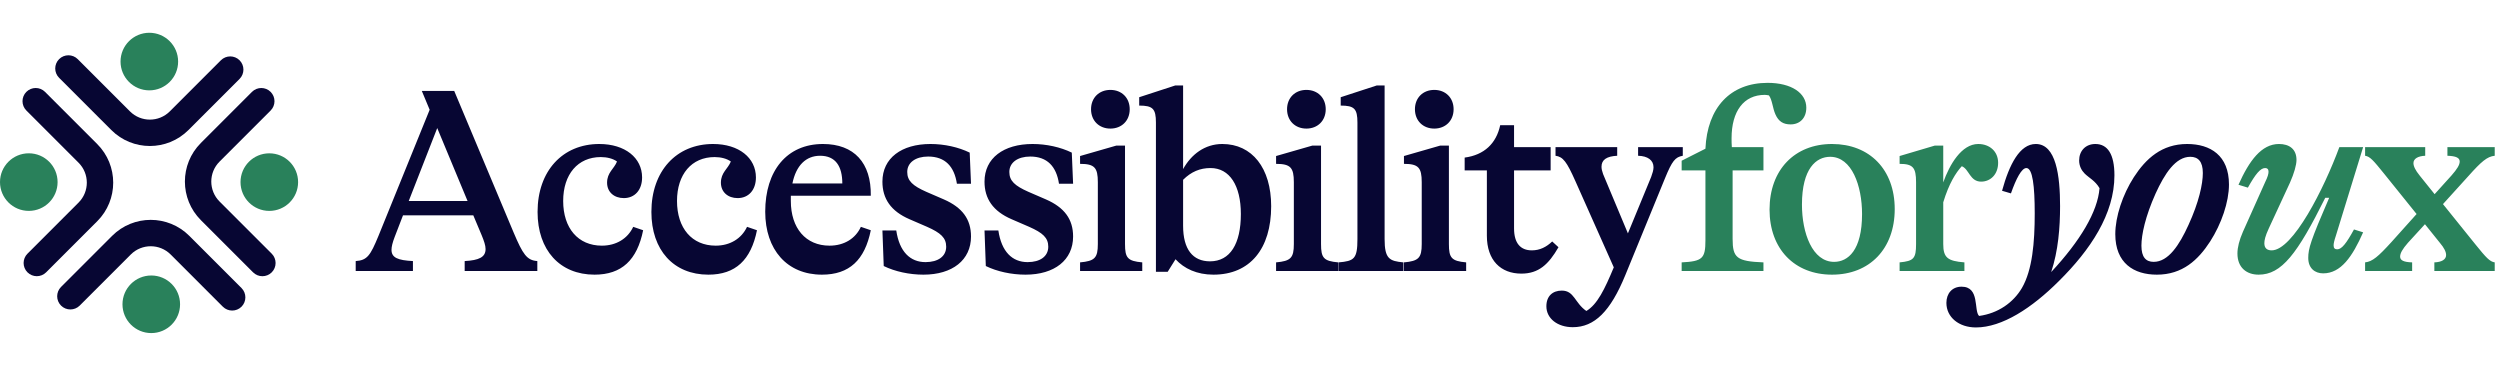
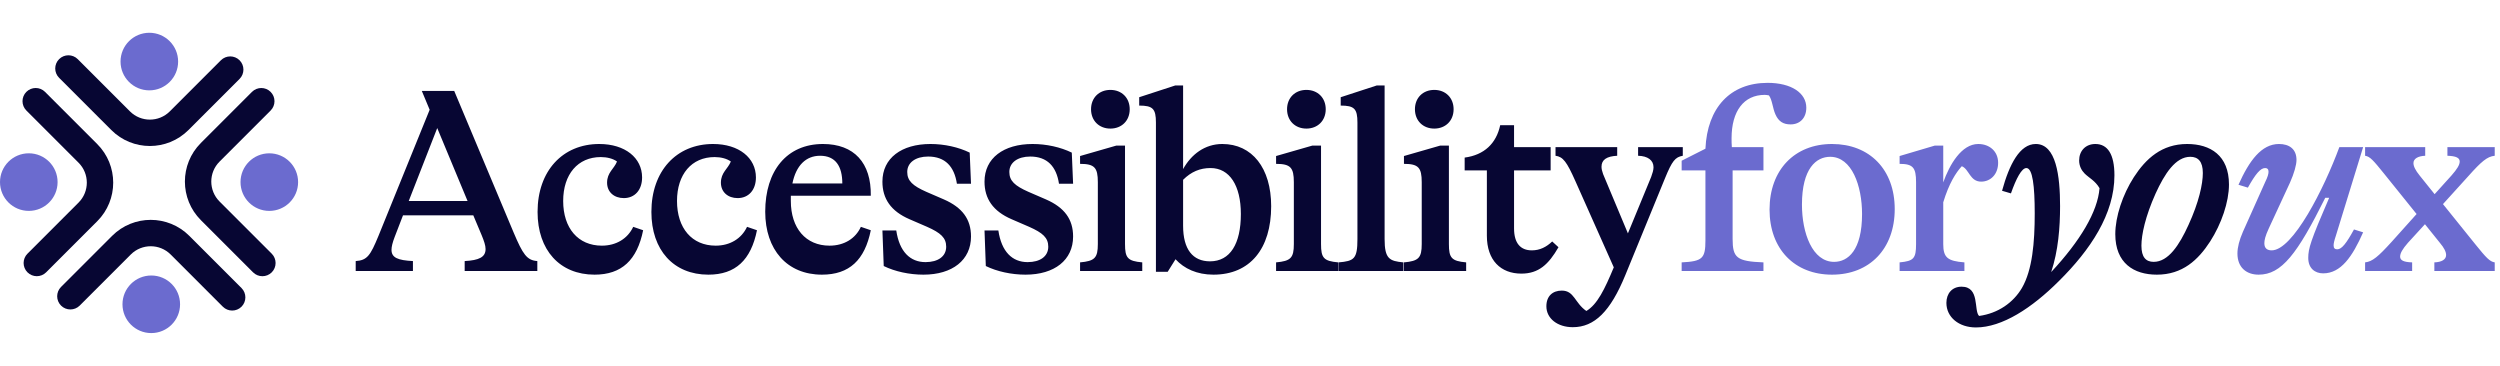
<svg xmlns="http://www.w3.org/2000/svg" width="369" height="54" viewBox="0 0 369 54" fill="none">
-   <path d="M8.723 8.73C9.483 7.97 10.716 7.97 11.476 8.731L19.18 16.437C20.805 18.062 23.441 18.062 25.066 16.437L32.606 8.896C33.367 8.136 34.599 8.136 35.36 8.896C36.12 9.657 36.12 10.889 35.36 11.65L27.819 19.19C24.673 22.336 19.572 22.336 16.426 19.19L16.426 19.19L8.722 11.484C7.962 10.723 7.962 9.491 8.723 8.73Z" fill="#070633" />
+   <path d="M8.723 8.731C9.483 7.97 10.716 7.971 11.476 8.731L19.18 16.437C20.805 18.062 23.441 18.062 25.066 16.437L32.606 8.896C33.367 8.136 34.599 8.136 35.36 8.896C36.12 9.657 36.12 10.89 35.36 11.65L27.819 19.19C24.673 22.336 19.572 22.336 16.426 19.19L16.426 19.19L8.722 11.484C7.962 10.724 7.962 9.491 8.723 8.731Z" fill="#070633" />
  <path d="M3.893 13.559C4.653 12.799 5.886 12.799 6.646 13.559L14.35 21.263C17.495 24.409 17.495 29.51 14.35 32.656L6.809 40.196C6.049 40.956 4.816 40.956 4.056 40.196C3.295 39.436 3.295 38.203 4.056 37.443L11.596 29.902C13.221 28.277 13.221 25.641 11.596 24.016L3.893 16.312C3.132 15.552 3.132 14.319 3.893 13.559Z" fill="#070633" />
  <path d="M16.55 34.812C19.696 31.666 24.797 31.666 27.943 34.812L35.647 42.516C36.407 43.276 36.407 44.509 35.647 45.269C34.886 46.029 33.654 46.029 32.893 45.269L25.19 37.565C23.565 35.94 20.929 35.94 19.304 37.565L11.763 45.106C11.003 45.866 9.77 45.866 9.01 45.106C8.249 44.346 8.249 43.113 9.01 42.352L16.55 34.812Z" fill="#070633" />
-   <path d="M37.191 13.561C37.951 12.801 39.184 12.801 39.944 13.561C40.705 14.322 40.705 15.554 39.944 16.315L32.404 23.855C30.779 25.48 30.779 28.116 32.404 29.741L40.108 37.445C40.868 38.205 40.868 39.438 40.108 40.198C39.347 40.959 38.114 40.959 37.354 40.198L29.65 32.495C26.505 29.349 26.505 24.247 29.65 21.102L37.191 13.561Z" fill="#070633" />
-   <path d="M22.041 13.337C24.389 13.337 26.291 11.434 26.291 9.087C26.291 6.74 24.389 4.837 22.041 4.837C19.694 4.837 17.791 6.74 17.791 9.087C17.791 11.434 19.694 13.337 22.041 13.337Z" fill="#29815B" />
-   <path d="M39.75 31.13C42.097 31.13 44 29.227 44 26.88C44 24.532 42.097 22.63 39.75 22.63C37.403 22.63 35.5 24.532 35.5 26.88C35.5 29.227 37.403 31.13 39.75 31.13Z" fill="#29815B" />
-   <path d="M22.328 49.163C24.676 49.163 26.578 47.26 26.578 44.913C26.578 42.565 24.676 40.662 22.328 40.662C19.981 40.662 18.078 42.565 18.078 44.913C18.078 47.26 19.981 49.163 22.328 49.163Z" fill="#29815B" />
-   <path d="M4.25 31.128C6.598 31.128 8.5 29.225 8.5 26.877C8.5 24.53 6.598 22.627 4.25 22.627C1.903 22.627 0 24.53 0 26.877C0 29.225 1.903 31.128 4.25 31.128Z" fill="#29815B" />
+   <path d="M37.191 13.562C37.951 12.801 39.184 12.801 39.944 13.562C40.705 14.322 40.705 15.555 39.944 16.315L32.404 23.855C30.779 25.48 30.779 28.116 32.404 29.741L40.108 37.445C40.868 38.206 40.868 39.438 40.108 40.199C39.347 40.959 38.114 40.959 37.354 40.199L29.65 32.495C26.505 29.349 26.505 24.248 29.65 21.102L37.191 13.562Z" fill="#070633" />
+   <path d="M22.041 13.337C24.389 13.337 26.291 11.434 26.291 9.087C26.291 6.74 24.389 4.837 22.041 4.837C19.694 4.837 17.791 6.74 17.791 9.087C17.791 11.434 19.694 13.337 22.041 13.337Z" fill="#6B6BCF" />
+   <path d="M39.75 31.13C42.097 31.13 44 29.227 44 26.88C44 24.532 42.097 22.629 39.75 22.629C37.403 22.629 35.5 24.532 35.5 26.88C35.5 29.227 37.403 31.13 39.75 31.13Z" fill="#6B6BCF" />
+   <path d="M22.328 49.163C24.676 49.163 26.578 47.26 26.578 44.913C26.578 42.566 24.676 40.663 22.328 40.663C19.981 40.663 18.078 42.566 18.078 44.913C18.078 47.26 19.981 49.163 22.328 49.163Z" fill="#6B6BCF" />
+   <path d="M4.25 31.128C6.598 31.128 8.5 29.225 8.5 26.878C8.5 24.53 6.598 22.627 4.25 22.627C1.903 22.627 0 24.53 0 26.878C0 29.225 1.903 31.128 4.25 31.128Z" fill="#6B6BCF" />
  <path d="M67.043 13.424L75.799 34.291C77.187 37.57 77.766 38.419 79.309 38.534V40H68.586V38.534C70.707 38.419 71.671 37.956 71.671 36.76C71.671 36.22 71.44 35.564 71.093 34.716L69.859 31.784H59.483L58.249 34.986C57.94 35.796 57.786 36.413 57.786 36.876C57.786 38.033 58.711 38.419 60.949 38.534V40H52.501V38.534C54.199 38.419 54.661 37.724 55.857 34.831L63.417 16.201L62.26 13.424H67.043ZM64.536 18.901L60.331 29.663H69.01L64.536 18.901ZM87.753 40.54C82.623 40.54 79.345 36.914 79.345 31.283C79.345 25.227 83.048 21.254 88.448 21.254C92.266 21.254 94.773 23.299 94.773 26.191C94.773 28.043 93.693 29.239 92.073 29.239C90.646 29.239 89.605 28.351 89.605 26.963C89.605 25.459 90.646 24.919 91.07 23.839C90.492 23.414 89.605 23.183 88.679 23.183C85.285 23.183 83.125 25.729 83.125 29.663C83.125 33.674 85.323 36.259 88.833 36.259C90.955 36.259 92.652 35.217 93.462 33.481L94.928 33.983C94.04 38.38 91.765 40.54 87.753 40.54ZM104.554 40.54C99.424 40.54 96.146 36.914 96.146 31.283C96.146 25.227 99.849 21.254 105.249 21.254C109.067 21.254 111.574 23.299 111.574 26.191C111.574 28.043 110.494 29.239 108.874 29.239C107.447 29.239 106.406 28.351 106.406 26.963C106.406 25.459 107.447 24.919 107.872 23.839C107.293 23.414 106.406 23.183 105.48 23.183C102.086 23.183 99.926 25.729 99.926 29.663C99.926 33.674 102.124 36.259 105.634 36.259C107.756 36.259 109.453 35.217 110.263 33.481L111.729 33.983C110.842 38.38 108.566 40.54 104.554 40.54ZM128.53 28.891H116.727V29.663C116.727 33.674 118.926 36.259 122.436 36.259C124.634 36.259 126.293 35.179 127.064 33.481L128.53 33.983C127.643 38.38 125.367 40.54 121.317 40.54C116.187 40.54 112.947 36.876 112.947 31.244C112.947 25.189 116.149 21.254 121.471 21.254C126.061 21.254 128.607 24.031 128.53 28.891ZM121.047 22.99C118.964 22.99 117.499 24.417 116.959 27.079H124.326C124.326 24.533 123.323 22.99 121.047 22.99ZM136.301 40.54C134.218 40.54 132.097 40.077 130.438 39.267L130.245 34.021H132.289C132.752 37.146 134.334 38.689 136.609 38.689C138.461 38.689 139.657 37.84 139.657 36.413C139.657 35.101 138.847 34.369 136.841 33.481L134.257 32.363C131.479 31.167 130.245 29.316 130.245 26.809C130.245 23.337 133.061 21.254 137.342 21.254C139.387 21.254 141.469 21.717 143.128 22.527L143.321 27.117H141.238C140.852 24.571 139.502 23.106 136.995 23.106C135.144 23.106 133.909 23.993 133.909 25.381C133.909 26.693 134.719 27.426 136.725 28.313L139.309 29.431C142.048 30.627 143.321 32.363 143.321 34.909C143.321 38.38 140.582 40.54 136.301 40.54ZM151.369 40.54C149.286 40.54 147.165 40.077 145.506 39.267L145.314 34.021H147.358C147.821 37.146 149.402 38.689 151.678 38.689C153.529 38.689 154.725 37.84 154.725 36.413C154.725 35.101 153.915 34.369 151.909 33.481L149.325 32.363C146.548 31.167 145.314 29.316 145.314 26.809C145.314 23.337 148.129 21.254 152.411 21.254C154.455 21.254 156.538 21.717 158.196 22.527L158.389 27.117H156.306C155.921 24.571 154.571 23.106 152.064 23.106C150.212 23.106 148.978 23.993 148.978 25.381C148.978 26.693 149.788 27.426 151.794 28.313L154.378 29.431C157.116 30.627 158.389 32.363 158.389 34.909C158.389 38.38 155.651 40.54 151.369 40.54ZM163.892 18.979C162.234 18.979 161.038 17.821 161.038 16.124C161.038 14.427 162.234 13.27 163.892 13.27C165.551 13.27 166.746 14.427 166.746 16.124C166.746 17.821 165.551 18.979 163.892 18.979ZM168.598 40H159.418V38.727C161.578 38.534 162.041 38.071 162.041 36.027V26.886C162.041 24.726 161.539 24.186 159.418 24.186V23.029L164.779 21.486H166.052V36.027C166.052 38.071 166.438 38.534 168.598 38.727V40ZM180.412 21.254C184.809 21.254 187.625 24.803 187.625 30.434C187.625 36.721 184.501 40.54 179.101 40.54C176.671 40.54 174.781 39.653 173.508 38.264L172.351 40.116H170.615V18.091C170.615 16.047 170.152 15.584 168.146 15.584V14.35L173.469 12.614H174.626V24.957C175.822 22.797 177.828 21.254 180.412 21.254ZM178.599 38.573C181.569 38.573 183.151 35.989 183.151 31.591C183.151 27.387 181.492 24.803 178.676 24.803C177.134 24.803 175.822 25.343 174.626 26.539V33.327C174.626 36.799 176.054 38.573 178.599 38.573ZM192.824 18.979C191.165 18.979 189.969 17.821 189.969 16.124C189.969 14.427 191.165 13.27 192.824 13.27C194.482 13.27 195.678 14.427 195.678 16.124C195.678 17.821 194.482 18.979 192.824 18.979ZM197.529 40H188.349V38.727C190.509 38.534 190.972 38.071 190.972 36.027V26.886C190.972 24.726 190.471 24.186 188.349 24.186V23.029L193.711 21.486H194.984V36.027C194.984 38.071 195.369 38.534 197.529 38.727V40ZM204.368 35.294C204.368 38.226 205.101 38.534 207.145 38.727V40H197.579V38.727C199.855 38.534 200.357 38.226 200.357 35.294V18.091C200.357 16.047 199.894 15.584 197.888 15.584V14.35L203.211 12.614H204.368V35.294ZM211.698 18.979C210.039 18.979 208.844 17.821 208.844 16.124C208.844 14.427 210.039 13.27 211.698 13.27C213.357 13.27 214.552 14.427 214.552 16.124C214.552 17.821 213.357 18.979 211.698 18.979ZM216.404 40H207.224V38.727C209.384 38.534 209.847 38.071 209.847 36.027V26.886C209.847 24.726 209.345 24.186 207.224 24.186V23.029L212.585 21.486H213.858V36.027C213.858 38.071 214.244 38.534 216.404 38.727V40ZM229.105 35.641L230.031 36.49C228.565 39.036 227.1 40.386 224.554 40.386C221.507 40.386 219.462 38.419 219.462 34.793V25.15H216.184V23.26C219.077 22.874 220.851 21.177 221.43 18.477H223.474V21.717H228.874V25.15H223.474V33.713C223.474 35.911 224.438 36.953 226.097 36.953C227.292 36.953 228.257 36.451 229.105 35.641ZM241.783 22.99V21.717H248.379V22.99C247.261 23.183 246.798 23.761 245.756 26.307L239.893 40.617C237.695 45.979 235.342 48.293 232.141 48.293C229.903 48.293 228.245 47.02 228.245 45.207C228.245 43.703 229.171 42.893 230.521 42.893C232.372 42.893 232.411 44.706 234.146 45.901C235.766 44.937 236.846 42.7 238.196 39.46L232.526 26.731C231.253 23.877 230.713 23.144 229.595 22.99V21.717H238.698V22.99C237.155 23.067 236.383 23.569 236.383 24.61C236.383 24.919 236.461 25.266 236.615 25.69L240.279 34.446L243.712 26.114C243.905 25.574 244.059 25.111 244.059 24.687C244.059 23.646 243.211 23.029 241.783 22.99ZM309.274 21.254C311.087 21.254 312.09 22.759 312.09 25.883C312.09 31.63 308.502 36.914 303.912 41.466C299.901 45.477 295.504 48.331 291.647 48.331C289.14 48.331 287.288 46.827 287.288 44.706C287.288 43.317 288.137 42.314 289.525 42.314C292.264 42.314 291.3 45.824 292.11 46.634C294.925 46.249 297.162 44.667 298.435 42.507C299.978 39.846 300.325 35.796 300.325 31.514C300.325 27.464 300.017 24.803 299.091 24.803C298.397 24.803 297.587 26.346 296.815 28.544L295.504 28.159C296.584 24.224 298.127 21.254 300.48 21.254C303.488 21.254 304.067 25.96 304.067 30.434C304.067 33.559 303.797 37.03 302.755 40.154C307.037 35.564 309.621 31.244 309.891 27.773C309.235 26.654 308.348 26.269 307.692 25.613C307.23 25.15 306.882 24.494 306.882 23.684C306.882 22.296 307.808 21.254 309.274 21.254ZM318.35 40.54C314.956 40.54 312.217 38.843 312.217 34.561C312.217 31.977 313.297 28.737 314.956 26.153C316.73 23.414 319.083 21.254 322.824 21.254C326.257 21.254 328.996 22.951 328.996 27.233C328.996 29.817 327.877 33.057 326.218 35.641C324.444 38.38 322.13 40.54 318.35 40.54ZM317.887 38.65C320.047 38.65 321.667 36.181 323.017 33.211C324.56 29.856 325.138 27.156 325.138 25.536C325.138 23.839 324.444 23.144 323.287 23.144C321.127 23.144 319.507 25.613 318.157 28.583C316.653 31.939 316.074 34.639 316.074 36.259C316.074 37.956 316.73 38.65 317.887 38.65Z" fill="#070633" />
-   <path d="M260.902 12.229C264.412 12.229 266.611 13.733 266.611 15.893C266.611 17.436 265.647 18.361 264.297 18.361C263.217 18.361 262.522 17.937 262.059 16.896C261.635 15.97 261.597 14.774 261.095 14.08C260.864 14.041 260.671 14.003 260.478 14.003C257.392 14.003 255.579 16.394 255.579 20.406C255.579 20.791 255.579 21.216 255.618 21.717H260.285V25.15H255.734V35.256C255.734 38.071 256.351 38.573 260.285 38.727V40H248.212V38.727C251.298 38.573 251.722 38.149 251.722 35.449V25.15H248.212V23.723L251.722 21.949C251.992 15.893 255.387 12.229 260.902 12.229ZM270.403 40.54C264.888 40.54 261.185 36.76 261.185 30.936C261.185 25.073 264.888 21.254 270.403 21.254C275.958 21.254 279.661 25.034 279.661 30.859C279.661 36.721 275.958 40.54 270.403 40.54ZM270.712 38.65C272.756 38.65 274.839 36.953 274.839 31.591C274.839 27.426 273.335 23.144 270.133 23.144C268.089 23.144 265.968 24.841 265.968 30.203C265.968 34.407 267.511 38.65 270.712 38.65ZM291.991 21.254C293.65 21.254 294.923 22.334 294.923 24.031C294.923 25.729 293.804 26.809 292.416 26.809C290.757 26.809 290.641 24.957 289.561 24.533C288.674 25.497 287.671 27.079 286.823 29.856V36.027C286.823 38.033 287.479 38.534 289.947 38.727V40H280.381V38.727C282.464 38.534 282.811 38.149 282.811 36.027V26.886C282.811 24.726 282.349 24.186 280.381 24.186V23.029L285.589 21.486H286.823V26.924C287.749 24.301 289.523 21.254 291.991 21.254ZM333.37 40.54C331.595 40.54 330.245 39.499 330.245 37.416C330.245 36.529 330.515 35.449 331.055 34.214L334.334 26.886C334.72 26.114 334.835 25.651 334.835 25.343C334.835 24.957 334.642 24.803 334.334 24.803C333.64 24.803 332.907 25.69 331.788 27.696L330.4 27.271C331.981 23.723 333.794 21.254 336.378 21.254C337.882 21.254 338.962 21.987 338.962 23.607C338.962 24.34 338.615 25.574 337.998 26.963L334.874 33.713C334.334 34.87 334.218 35.487 334.218 35.911C334.218 36.683 334.681 36.953 335.298 36.953C338.422 36.953 343.012 27.889 345.288 21.717H348.798L344.787 34.754C344.517 35.564 344.44 35.95 344.44 36.22C344.44 36.644 344.632 36.799 344.98 36.799C345.635 36.799 346.33 35.911 347.448 33.867L348.798 34.291C347.217 37.879 345.52 40.347 342.897 40.347C341.701 40.347 340.698 39.614 340.698 38.071C340.698 36.683 341.045 35.526 343.784 29.2H343.205C339.078 37.493 336.764 40.54 333.37 40.54ZM368.221 21.717V22.99C367.102 23.106 366.253 23.839 364.325 25.999L360.583 30.126L365.366 36.066C366.986 38.071 367.488 38.611 368.221 38.727V40H359.311V38.727C360.391 38.689 361.046 38.303 361.046 37.647C361.046 37.184 360.776 36.606 360.121 35.834L357.922 33.096L355.415 35.834C354.605 36.76 354.258 37.377 354.258 37.879C354.258 38.419 354.759 38.689 356.032 38.727V40H349.089V38.727C350.169 38.611 351.018 37.879 352.985 35.719L356.688 31.591L351.905 25.651C350.285 23.646 349.822 23.106 349.089 22.99V21.717H357.961V22.99C356.919 23.029 356.225 23.414 356.225 24.07C356.225 24.533 356.495 25.111 357.151 25.921L359.349 28.66L361.856 25.883C362.666 24.957 363.052 24.34 363.052 23.839C363.052 23.299 362.512 23.029 361.239 22.99V21.717H368.221Z" fill="#29815B" />
+   <path d="M260.902 12.229C264.412 12.229 266.611 13.733 266.611 15.893C266.611 17.436 265.647 18.361 264.297 18.361C263.217 18.361 262.522 17.937 262.059 16.896C261.635 15.97 261.597 14.774 261.095 14.08C260.864 14.041 260.671 14.003 260.478 14.003C257.392 14.003 255.579 16.394 255.579 20.406C255.579 20.791 255.579 21.216 255.618 21.717H260.285V25.15H255.734V35.256C255.734 38.071 256.351 38.573 260.285 38.727V40H248.212V38.727C251.298 38.573 251.722 38.149 251.722 35.449V25.15H248.212V23.723L251.722 21.949C251.992 15.893 255.387 12.229 260.902 12.229ZM270.403 40.54C264.888 40.54 261.185 36.76 261.185 30.936C261.185 25.073 264.888 21.254 270.403 21.254C275.958 21.254 279.661 25.034 279.661 30.859C279.661 36.721 275.958 40.54 270.403 40.54ZM270.712 38.65C272.756 38.65 274.839 36.953 274.839 31.591C274.839 27.426 273.335 23.144 270.133 23.144C268.089 23.144 265.968 24.841 265.968 30.203C265.968 34.407 267.511 38.65 270.712 38.65ZM291.991 21.254C293.65 21.254 294.923 22.334 294.923 24.031C294.923 25.729 293.804 26.809 292.416 26.809C290.757 26.809 290.641 24.957 289.561 24.533C288.674 25.497 287.671 27.079 286.823 29.856V36.027C286.823 38.033 287.479 38.534 289.947 38.727V40H280.381V38.727C282.464 38.534 282.811 38.149 282.811 36.027V26.886C282.811 24.726 282.349 24.186 280.381 24.186V23.029L285.589 21.486H286.823V26.924C287.749 24.301 289.523 21.254 291.991 21.254ZM333.37 40.54C331.595 40.54 330.245 39.499 330.245 37.416C330.245 36.529 330.515 35.449 331.055 34.214L334.334 26.886C334.72 26.114 334.835 25.651 334.835 25.343C334.835 24.957 334.642 24.803 334.334 24.803C333.64 24.803 332.907 25.69 331.788 27.696L330.4 27.271C331.981 23.723 333.794 21.254 336.378 21.254C337.882 21.254 338.962 21.987 338.962 23.607C338.962 24.34 338.615 25.574 337.998 26.963L334.874 33.713C334.334 34.87 334.218 35.487 334.218 35.911C334.218 36.683 334.681 36.953 335.298 36.953C338.422 36.953 343.012 27.889 345.288 21.717H348.798L344.787 34.754C344.517 35.564 344.44 35.95 344.44 36.22C344.44 36.644 344.632 36.799 344.98 36.799C345.635 36.799 346.33 35.911 347.448 33.867L348.798 34.291C347.217 37.879 345.52 40.347 342.897 40.347C341.701 40.347 340.698 39.614 340.698 38.071C340.698 36.683 341.045 35.526 343.784 29.2H343.205C339.078 37.493 336.764 40.54 333.37 40.54ZM368.221 21.717V22.99C367.102 23.106 366.253 23.839 364.325 25.999L360.583 30.126L365.366 36.066C366.986 38.071 367.488 38.611 368.221 38.727V40H359.311V38.727C360.391 38.689 361.046 38.303 361.046 37.647C361.046 37.184 360.776 36.606 360.121 35.834L357.922 33.096L355.415 35.834C354.605 36.76 354.258 37.377 354.258 37.879C354.258 38.419 354.759 38.689 356.032 38.727V40H349.089V38.727C350.169 38.611 351.018 37.879 352.985 35.719L356.688 31.591L351.905 25.651C350.285 23.646 349.822 23.106 349.089 22.99V21.717H357.961V22.99C356.919 23.029 356.225 23.414 356.225 24.07C356.225 24.533 356.495 25.111 357.151 25.921L359.349 28.66L361.856 25.883C362.666 24.957 363.052 24.34 363.052 23.839C363.052 23.299 362.512 23.029 361.239 22.99V21.717H368.221Z" fill="#6B6BCF" />
</svg>
